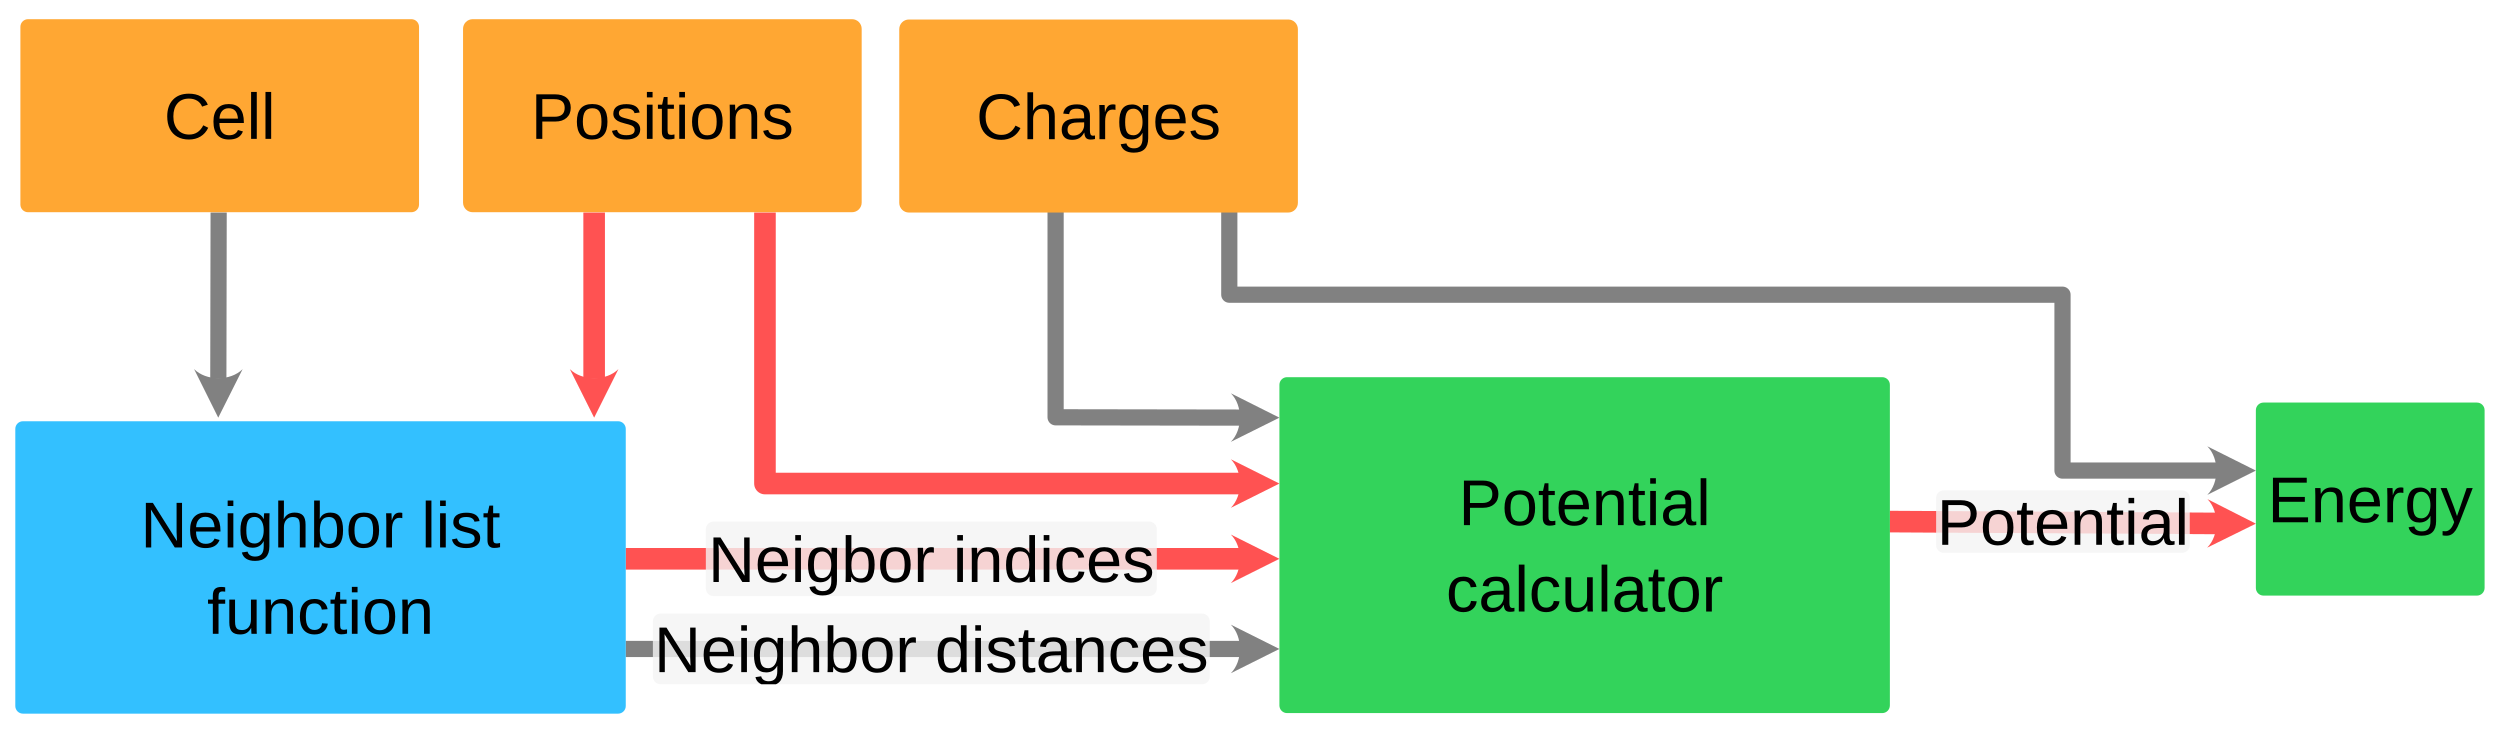
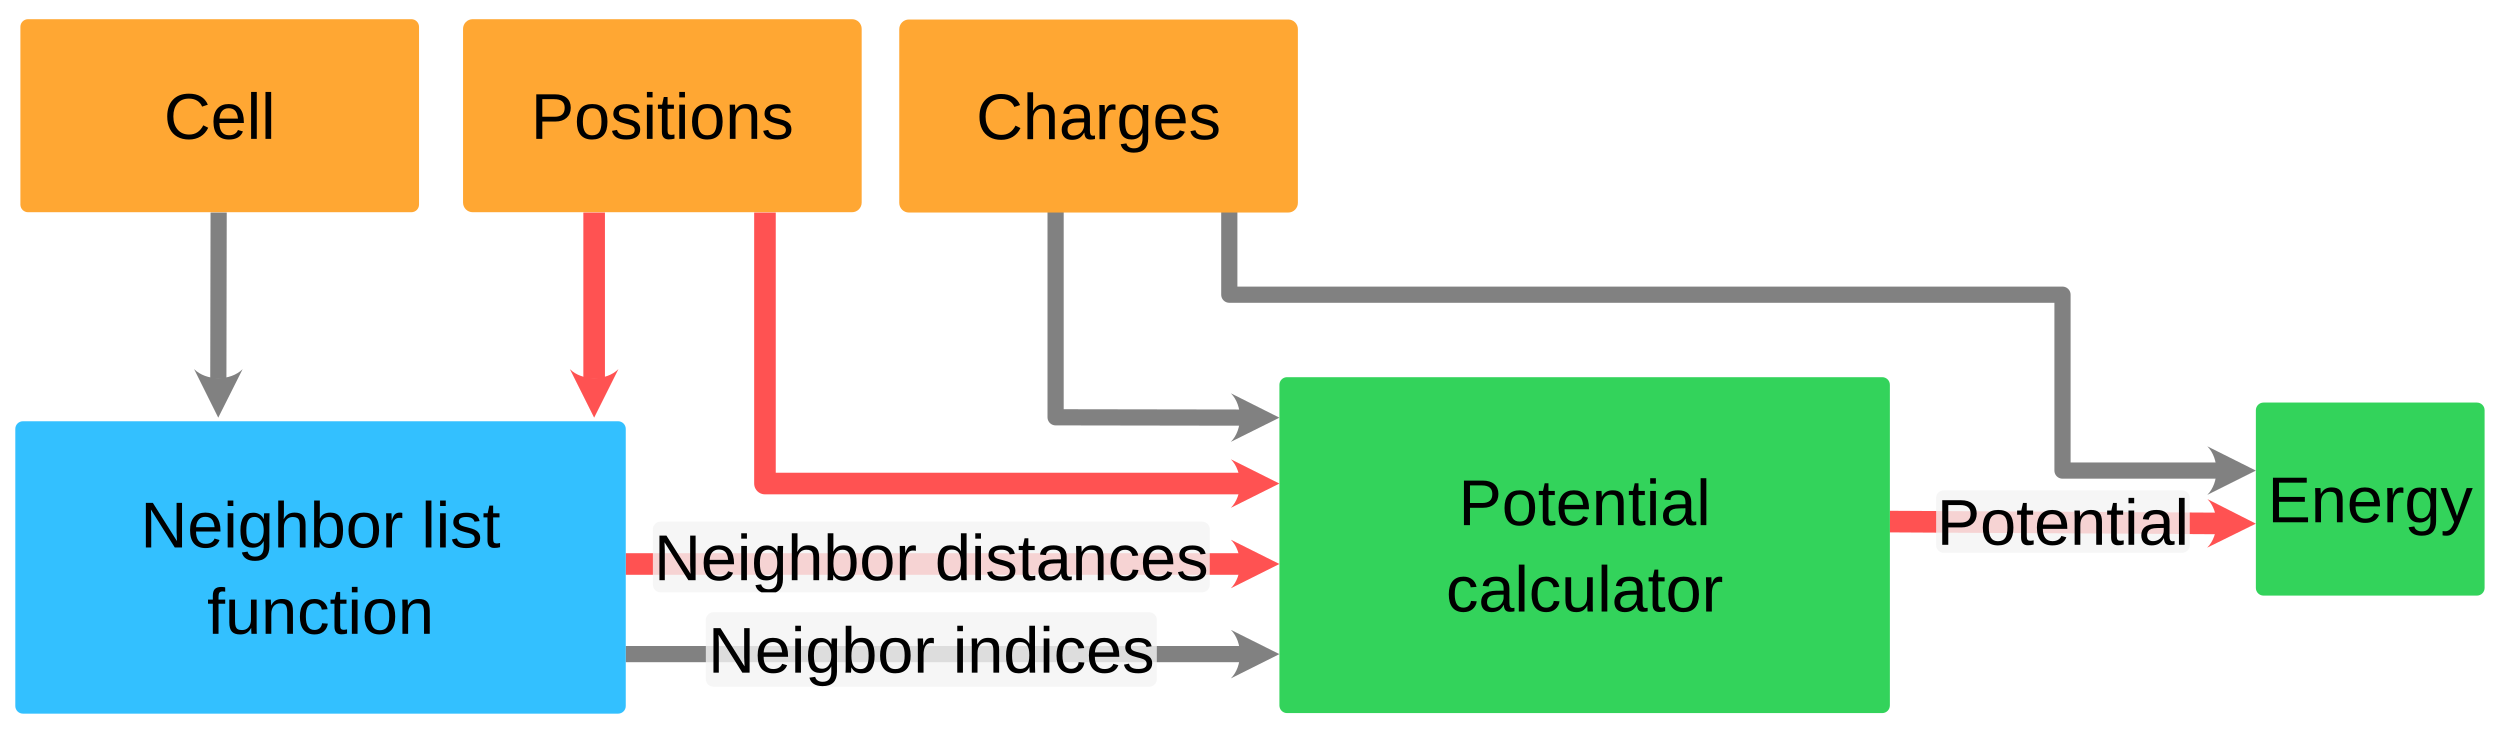
<svg xmlns="http://www.w3.org/2000/svg" width="100%" height="100%" viewBox="0 0 1930 566" version="1.1" xml:space="preserve" style="fill-rule:evenodd;clip-rule:evenodd;stroke-linejoin:round;stroke-miterlimit:1.5;">
  <g>
    <path d="M187.311,284.977l-18.822,37.464l-18.678,-37.536c9.357,9.393 28.107,9.429 37.5,0.072Z" style="fill:#818181;" />
    <path d="M168.793,164.08c0,0 -0.158,82.445 -0.246,128.361" style="fill:none;stroke:#818181;stroke-width:12.5px;" />
    <path d="M950.23,303.628l37.469,18.813l-37.532,18.687c9.391,-9.359 9.423,-28.109 0.063,-37.5Z" style="fill:#818181;" />
    <path d="M814.923,163.834l0,158.316c0,0 93.299,0.157 142.776,0.241" style="fill:none;stroke:#818181;stroke-width:12.5px;" />
    <path d="M1704.03,344.547l37.5,18.75l-37.5,18.75c9.375,-9.375 9.375,-28.125 0,-37.5Z" style="fill:#818181;" />
    <path d="M949.017,163.834l-0,63.671l643.237,0l0,135.792l119.272,0" style="fill:none;stroke:#818181;stroke-width:12.5px;" />
-     <path d="M950.199,482.235l37.5,18.75l-37.5,18.75c9.375,-9.375 9.375,-28.125 -0,-37.5Z" style="fill:#818181;" />
-     <path d="M483.087,500.985l474.612,0" style="fill:none;stroke:#818181;stroke-width:12.5px;" />
+     <path d="M950.199,486.235l37.5,18.75l-37.5,18.75c9.375,-9.375 9.375,-28.125 -0,-37.5Z" style="fill:#818181;" />
+     <path d="M483.087,504.985l474.612,0" style="fill:none;stroke:#818181;stroke-width:12.5px;" />
  </g>
  <g id="Backprop-path">
    <path d="M477.43,284.941l-18.75,37.5l-18.75,-37.5c9.375,9.375 28.125,9.375 37.5,-0Z" style="fill:#ff5252;" />
    <path d="M458.68,164.08l0,128.361" style="fill:none;stroke:#ff5252;stroke-width:16.67px;" />
    <path d="M950.199,354.547l37.5,18.75l-37.5,18.75c9.375,-9.375 9.375,-28.125 -0,-37.5Z" style="fill:#ff5252;" />
    <path d="M590.551,164.08l0,209.217l367.148,0" style="fill:none;stroke:#ff5252;stroke-width:16.67px;" />
    <path d="M1704.13,385.305l37.393,18.963l-37.606,18.537c9.428,-9.322 9.535,-28.071 0.213,-37.5Z" style="fill:#ff5252;" />
    <path d="M1458.98,402.661c-0,-0 179.815,1.023 252.552,1.437" style="fill:none;stroke:#ff5252;stroke-width:16.67px;" />
-     <path d="M950.199,412.655l37.5,18.75l-37.5,18.75c9.375,-9.375 9.375,-28.125 -0,-37.5Z" style="fill:#ff5252;" />
-     <path d="M483.087,431.405l474.612,0" style="fill:none;stroke:#ff5252;stroke-width:16.67px;" />
+     <path d="M950.199,416.655l37.5,18.75l-37.5,18.75c9.375,-9.375 9.375,-28.125 -0,-37.5Z" style="fill:#ff5252;" />
+     <path d="M483.087,435.405l474.612,0" style="fill:none;stroke:#ff5252;stroke-width:16.67px;" />
  </g>
  <path d="M665.213,22.262l-0,134.121c-0,4.112 -3.339,7.451 -7.451,7.451l-292.843,-0c-4.112,-0 -7.451,-3.339 -7.451,-7.451l-0,-134.121c-0,-4.112 3.339,-7.451 7.451,-7.451l292.843,0c4.112,0 7.451,3.339 7.451,7.451Z" style="fill:#ff9100;fill-opacity:0.8;" />
  <clipPath id="_clip1">
    <path d="M665.213,22.262l-0,134.121c-0,4.112 -3.339,7.451 -7.451,7.451l-292.843,-0c-4.112,-0 -7.451,-3.339 -7.451,-7.451l-0,-134.121c-0,-4.112 3.339,-7.451 7.451,-7.451l292.843,0c4.112,0 7.451,3.339 7.451,7.451Z" />
  </clipPath>
  <g clip-path="url(#_clip1)">
    <g transform="matrix(50,0,0,50,612.781,107.23)" />
    <text x="409.9px" y="107.23px" style="font-family:'ArialMT', 'Arial', sans-serif;font-size:50px;">Positions</text>
  </g>
  <path d="M323.49,20.717l-0,137.211c-0,3.26 -2.646,5.906 -5.906,5.906l-295.934,-0c-3.259,-0 -5.905,-2.646 -5.905,-5.906l-0,-137.211c-0,-3.26 2.646,-5.906 5.905,-5.906l295.934,0c3.26,0 5.906,2.646 5.906,5.906Z" style="fill:#ff9100;fill-opacity:0.8;" />
  <clipPath id="_clip2">
    <path d="M323.49,20.717l-0,137.211c-0,3.26 -2.646,5.906 -5.906,5.906l-295.934,-0c-3.259,-0 -5.905,-2.646 -5.905,-5.906l-0,-137.211c-0,-3.26 2.646,-5.906 5.905,-5.906l295.934,0c3.26,0 5.906,2.646 5.906,5.906Z" />
  </clipPath>
  <g clip-path="url(#_clip2)">
    <g transform="matrix(50,0,0,50,212.684,107.23)" />
    <text x="126.551px" y="107.23px" style="font-family:'ArialMT', 'Arial', sans-serif;font-size:50px;">Cell</text>
  </g>
  <path d="M1690.5,384.441l-0,36.44c-0,3.259 -2.646,5.905 -5.906,5.905l-183.996,0c-3.259,0 -5.905,-2.646 -5.905,-5.905l-0,-36.44c-0,-3.26 2.646,-5.906 5.905,-5.906l183.996,-0c3.26,-0 5.906,2.646 5.906,5.906Z" style="fill:#f3f3f3;fill-opacity:0.8;" />
  <clipPath id="_clip3">
    <path d="M1690.5,384.441l-0,36.44c-0,3.259 -2.646,5.905 -5.906,5.905l-183.996,0c-3.259,0 -5.905,-2.646 -5.905,-5.905l-0,-36.44c-0,-3.26 2.646,-5.906 5.905,-5.906l183.996,-0c3.26,-0 5.906,2.646 5.906,5.906Z" />
  </clipPath>
  <g clip-path="url(#_clip3)">
    <g transform="matrix(50,0,0,50,1689.88,420.568)" />
    <text x="1495.3px" y="420.568px" style="font-family:'ArialMT', 'Arial', sans-serif;font-size:50px;">Potential</text>
  </g>
-   <path d="M933.945,479.6l0,42.77c0,3.26 -2.646,5.906 -5.905,5.906l-418.111,-0c-3.259,-0 -5.905,-2.646 -5.905,-5.906l-0,-42.77c-0,-3.259 2.646,-5.905 5.905,-5.905l418.111,-0c3.259,-0 5.905,2.646 5.905,5.905Z" style="fill:#f3f3f3;fill-opacity:0.8;" />
+   <path d="M933.945,408.6l0,42.77c0,3.26 -2.646,5.906 -5.905,5.906l-418.111,-0c-3.259,-0 -5.905,-2.646 -5.905,-5.906l-0,-42.77c-0,-3.259 2.646,-5.905 5.905,-5.905l418.111,-0c3.259,-0 5.905,2.646 5.905,5.905Z" style="fill:#f3f3f3;fill-opacity:0.8;" />
  <clipPath id="_clip4">
-     <path d="M933.945,479.6l0,42.77c0,3.26 -2.646,5.906 -5.905,5.906l-418.111,-0c-3.259,-0 -5.905,-2.646 -5.905,-5.906l-0,-42.77c-0,-3.259 2.646,-5.905 5.905,-5.905l418.111,-0c3.259,-0 5.905,2.646 5.905,5.905Z" />
+     <path d="M933.945,408.6l0,42.77c0,3.26 -2.646,5.906 -5.905,5.906l-418.111,-0c-3.259,-0 -5.905,-2.646 -5.905,-5.906l-0,-42.77c-0,-3.259 2.646,-5.905 5.905,-5.905l418.111,-0c3.259,-0 5.905,2.646 5.905,5.905Z" />
  </clipPath>
  <g clip-path="url(#_clip4)">
-     <g transform="matrix(50,0,0,50,932.998,518.893)" />
-     <text x="504.971px" y="518.893px" style="font-family:'ArialMT', 'Arial', sans-serif;font-size:50px;">Neighbor distances</text>
+     <g transform="matrix(50,0,0,50,932.998,447.893)" />
+     <text x="504.971px" y="447.893px" style="font-family:'ArialMT', 'Arial', sans-serif;font-size:50px;">Neighbor distances</text>
  </g>
-   <path d="M893.065,408.566l-0,45.678c-0,3.26 -2.647,5.906 -5.906,5.906l-336.349,-0c-3.259,-0 -5.905,-2.646 -5.905,-5.906l-0,-45.678c-0,-3.259 2.646,-5.905 5.905,-5.905l336.349,-0c3.259,-0 5.906,2.646 5.906,5.905Z" style="fill:#f3f3f3;fill-opacity:0.8;" />
+   <path d="M893.065,478.566l-0,45.678c-0,3.26 -2.647,5.906 -5.906,5.906l-336.349,-0c-3.259,-0 -5.905,-2.646 -5.905,-5.906l-0,-45.678c-0,-3.259 2.646,-5.905 5.905,-5.905l336.349,-0c3.259,-0 5.906,2.646 5.906,5.905Z" style="fill:#f3f3f3;fill-opacity:0.8;" />
  <clipPath id="_clip5">
-     <path d="M893.065,408.566l-0,45.678c-0,3.26 -2.647,5.906 -5.906,5.906l-336.349,-0c-3.259,-0 -5.905,-2.646 -5.905,-5.906l-0,-45.678c-0,-3.259 2.646,-5.905 5.905,-5.905l336.349,-0c3.259,-0 5.906,2.646 5.906,5.905Z" />
+     <path d="M893.065,478.566l-0,45.678c-0,3.26 -2.647,5.906 -5.906,5.906l-336.349,-0c-3.259,-0 -5.905,-2.646 -5.905,-5.906l-0,-45.678c-0,-3.259 2.646,-5.905 5.905,-5.905l336.349,-0c3.259,-0 5.906,2.646 5.906,5.905Z" />
  </clipPath>
  <g clip-path="url(#_clip5)">
-     <g transform="matrix(50,0,0,50,891.299,449.313)" />
-     <text x="546.67px" y="449.313px" style="font-family:'ArialMT', 'Arial', sans-serif;font-size:50px;">Neigbor indices</text>
+     <g transform="matrix(50,0,0,50,891.299,519.313)" />
+     <text x="546.67px" y="519.313px" style="font-family:'ArialMT', 'Arial', sans-serif;font-size:50px;">Neigbor indices</text>
  </g>
  <path d="M1001.97,22.508l0,134.121c0,4.112 -3.339,7.451 -7.451,7.451l-292.843,0c-4.112,0 -7.451,-3.339 -7.451,-7.451l0,-134.121c0,-4.112 3.339,-7.451 7.451,-7.451l292.843,0c4.112,0 7.451,3.339 7.451,7.451Z" style="fill:#ff9100;fill-opacity:0.8;" />
  <clipPath id="_clip6">
    <path d="M1001.97,22.508l0,134.121c0,4.112 -3.339,7.451 -7.451,7.451l-292.843,0c-4.112,0 -7.451,-3.339 -7.451,-7.451l0,-134.121c0,-4.112 3.339,-7.451 7.451,-7.451l292.843,0c4.112,0 7.451,3.339 7.451,7.451Z" />
  </clipPath>
  <g clip-path="url(#_clip6)">
    <g transform="matrix(50,0,0,50,942.587,107.476)" />
    <text x="753.598px" y="107.476px" style="font-family:'ArialMT', 'Arial', sans-serif;font-size:50px;">Charges</text>
  </g>
  <path d="M1918.11,316.686l0,137.211c0,3.26 -2.646,5.906 -5.905,5.906l-164.773,-0c-3.26,-0 -5.906,-2.646 -5.906,-5.906l0,-137.211c0,-3.26 2.646,-5.906 5.906,-5.906l164.773,0c3.259,0 5.905,2.646 5.905,5.906Z" style="fill:#00c832;fill-opacity:0.8;" />
  <clipPath id="_clip7">
    <path d="M1918.11,316.686l0,137.211c0,3.26 -2.646,5.906 -5.905,5.906l-164.773,-0c-3.26,-0 -5.906,-2.646 -5.906,-5.906l0,-137.211c0,-3.26 2.646,-5.906 5.906,-5.906l164.773,0c3.259,0 5.905,2.646 5.905,5.906Z" />
  </clipPath>
  <g clip-path="url(#_clip7)">
    <g transform="matrix(50,0,0,50,1909.03,403.199)" />
    <text x="1750.61px" y="403.199px" style="font-family:'ArialMT', 'Arial', sans-serif;font-size:50px;">Energy</text>
  </g>
  <path d="M483.087,331.108l-0,213.923c-0,3.26 -2.647,5.906 -5.906,5.906l-459.464,0c-3.26,0 -5.906,-2.646 -5.906,-5.906l0,-213.923c0,-3.259 2.646,-5.906 5.906,-5.906l459.464,0c3.259,0 5.906,2.647 5.906,5.906Z" style="fill:#00b0ff;fill-opacity:0.8;" />
  <clipPath id="_clip8">
    <path d="M483.087,331.108l-0,213.923c-0,3.26 -2.647,5.906 -5.906,5.906l-459.464,0c-3.26,0 -5.906,-2.646 -5.906,-5.906l0,-213.923c0,-3.259 2.646,-5.906 5.906,-5.906l459.464,0c3.259,0 5.906,2.647 5.906,5.906Z" />
  </clipPath>
  <g clip-path="url(#_clip8)">
    <g transform="matrix(1,0,0,1,-529.49,-719.439)">
      <text x="637.986px" y="1142.08px" style="font-family:'ArialMT', 'Arial', sans-serif;font-size:50px;">Neighbor list</text>
      <g transform="matrix(50,0,0,50,864.499,1208.75)" />
      <text x="689.377px" y="1208.75px" style="font-family:'ArialMT', 'Arial', sans-serif;font-size:50px;">function</text>
    </g>
  </g>
  <path d="M1458.98,297.082l-0,247.521c-0,3.26 -2.647,5.906 -5.906,5.906l-459.465,-0c-3.259,-0 -5.905,-2.646 -5.905,-5.906l-0,-247.521c-0,-3.259 2.646,-5.905 5.905,-5.905l459.465,-0c3.259,-0 5.906,2.646 5.906,5.905Z" style="fill:#00c832;fill-opacity:0.8;" />
  <clipPath id="_clip9">
    <path d="M1458.98,297.082l-0,247.521c-0,3.26 -2.647,5.906 -5.906,5.906l-459.465,-0c-3.259,-0 -5.905,-2.646 -5.905,-5.906l-0,-247.521c-0,-3.259 2.646,-5.905 5.905,-5.905l459.465,-0c3.259,-0 5.906,2.646 5.906,5.905Z" />
  </clipPath>
  <g clip-path="url(#_clip9)">
    <g transform="matrix(1,0,0,1,446.398,-753.465)">
      <text x="679.648px" y="1158.88px" style="font-family:'ArialMT', 'Arial', sans-serif;font-size:50px;">Potential</text>
      <g transform="matrix(50,0,0,50,883.933,1225.55)" />
      <text x="669.944px" y="1225.55px" style="font-family:'ArialMT', 'Arial', sans-serif;font-size:50px;">calculator</text>
    </g>
  </g>
</svg>
